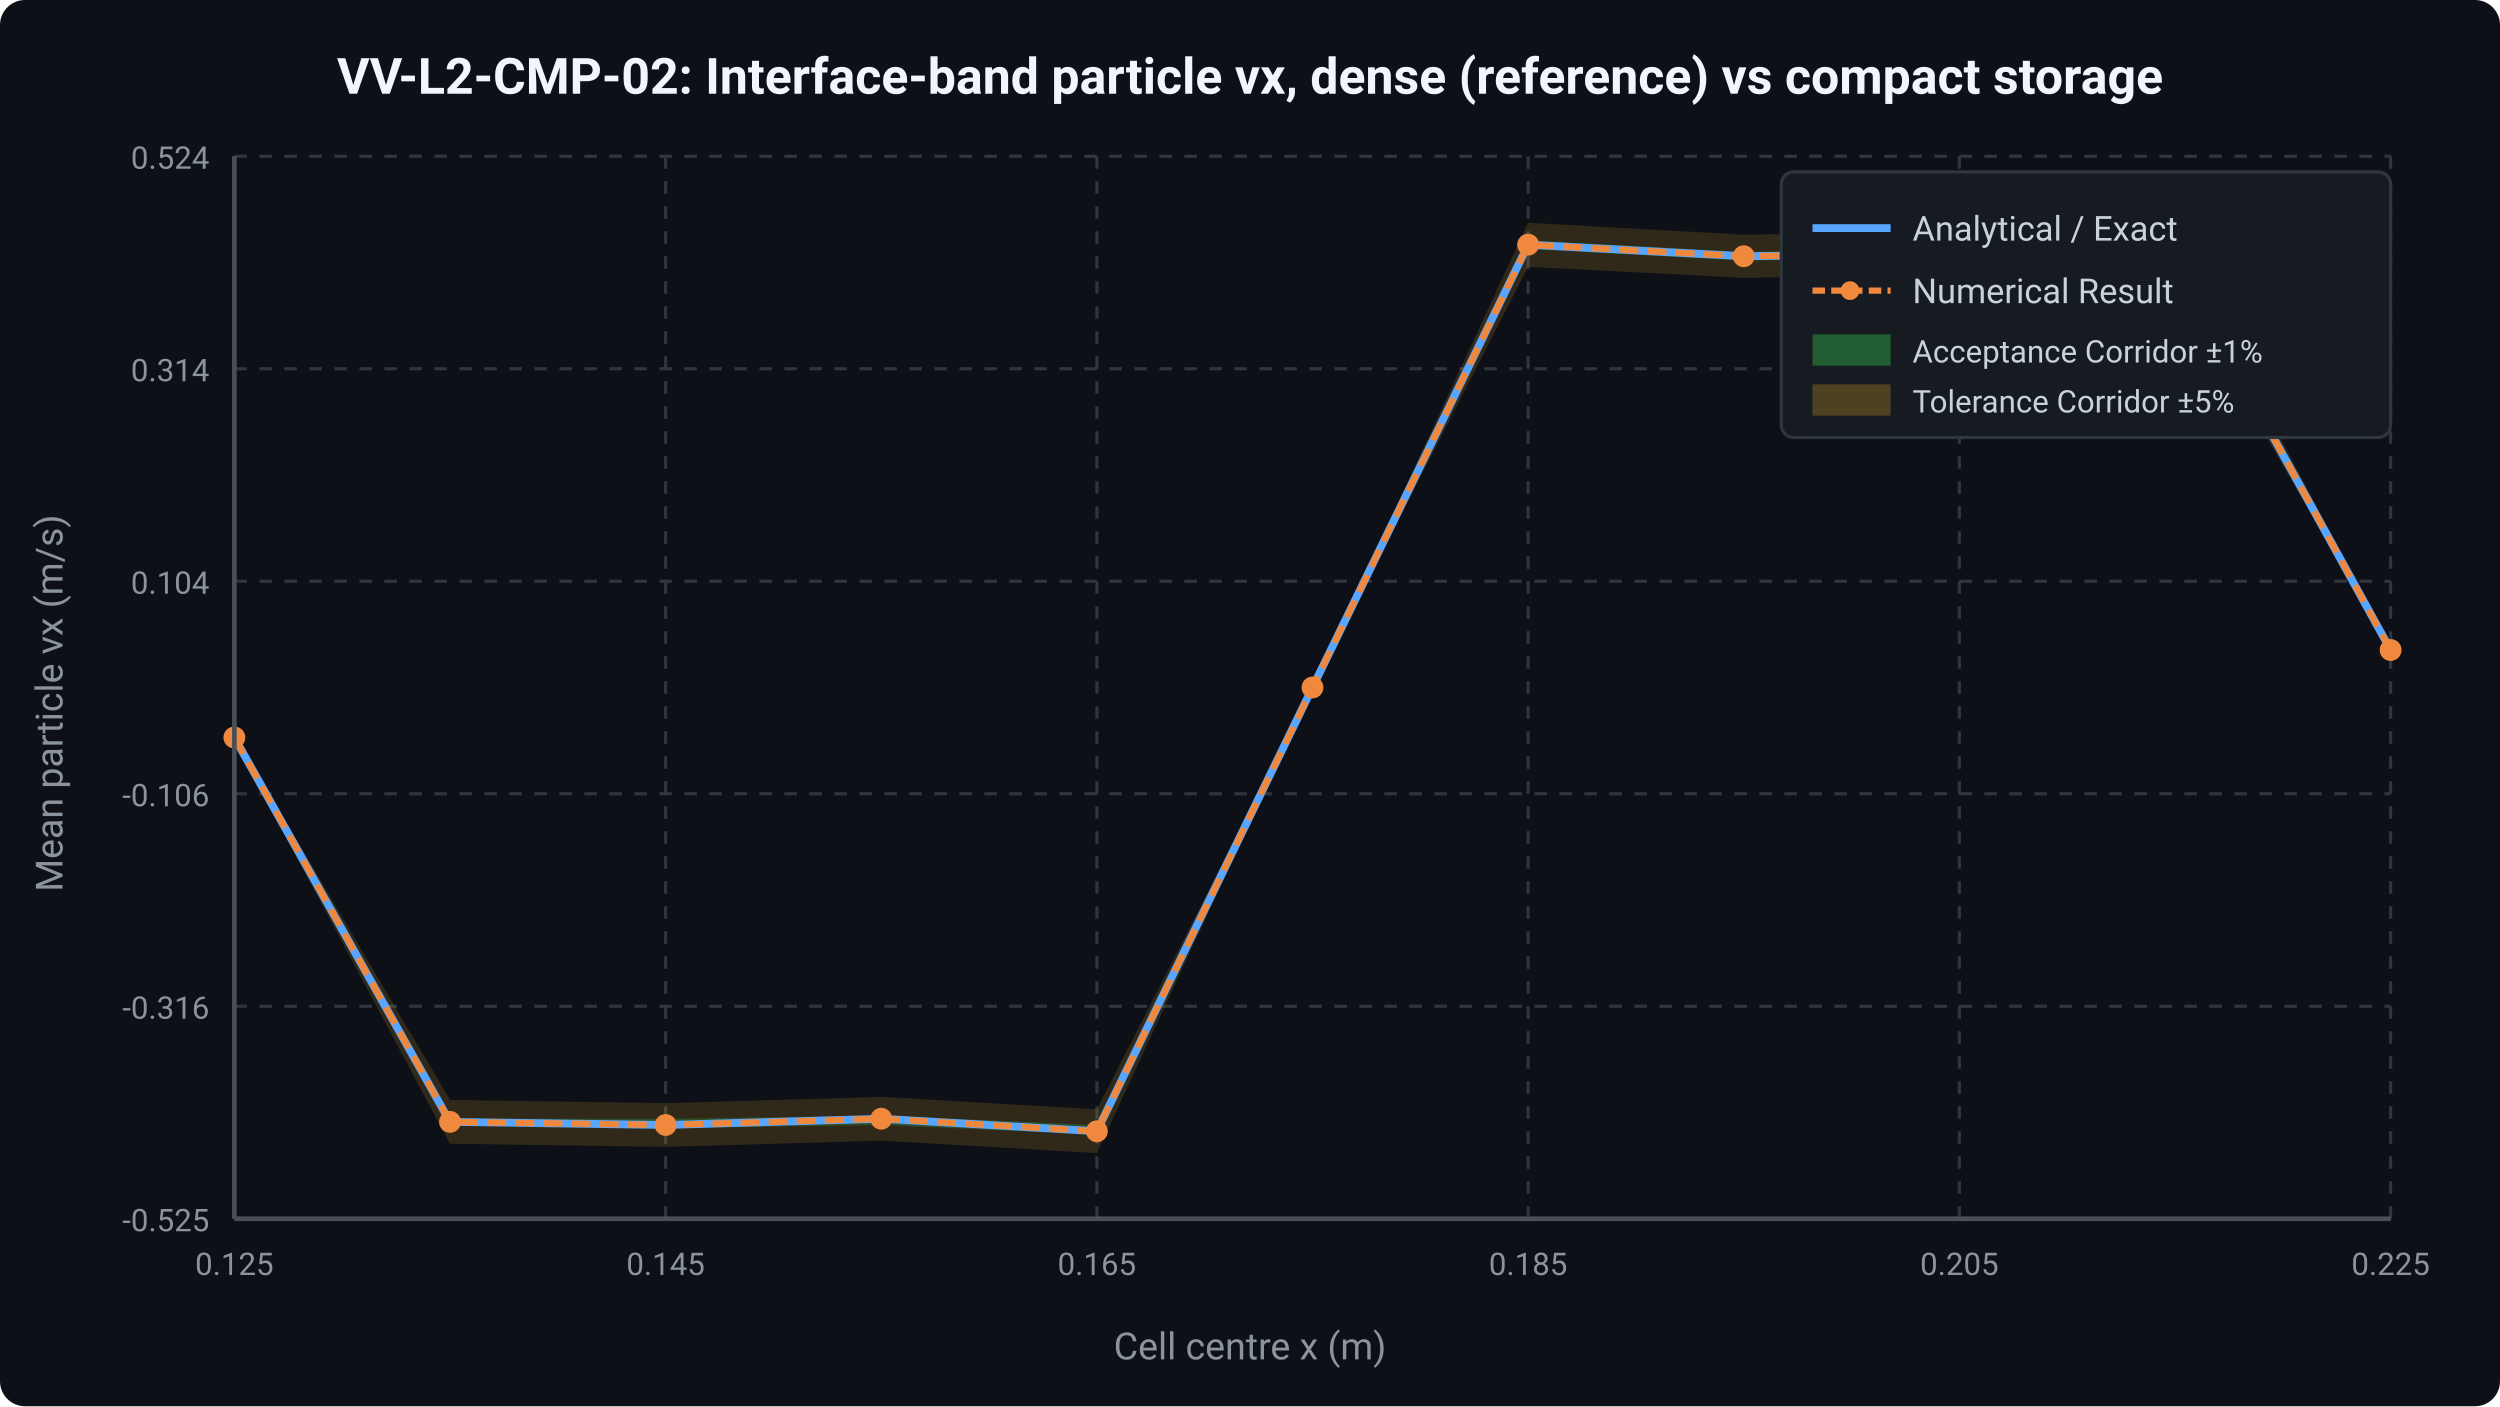
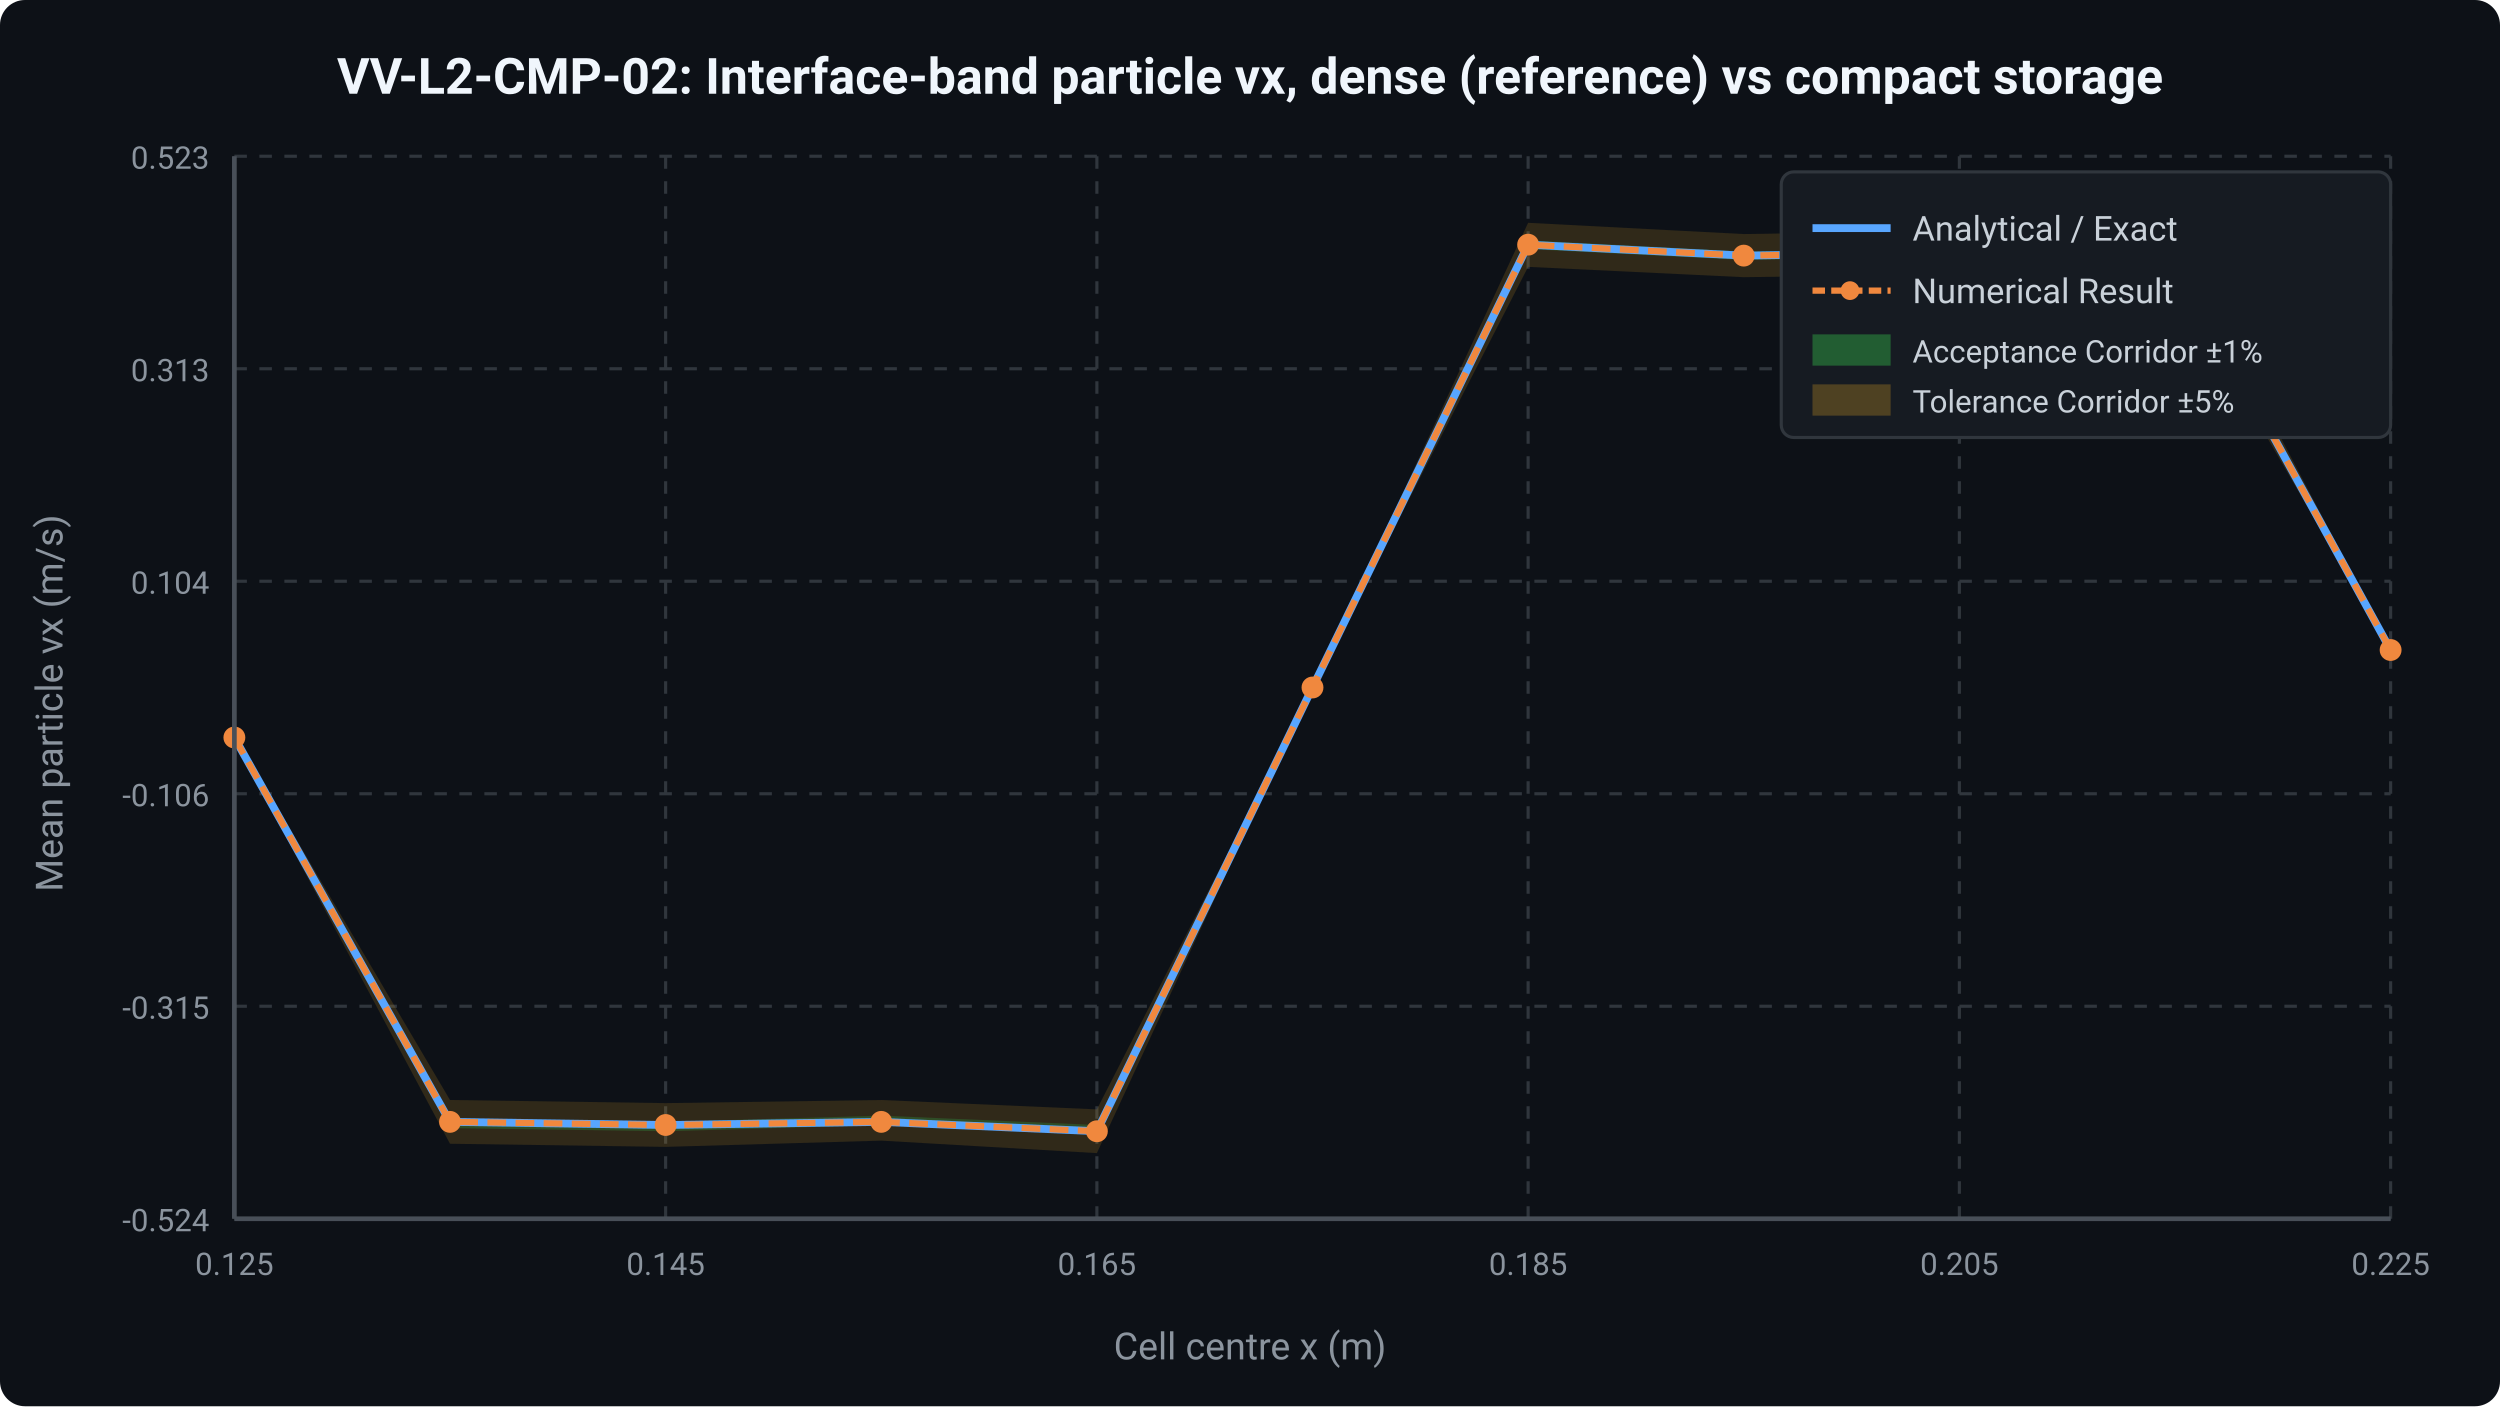
<svg xmlns="http://www.w3.org/2000/svg" viewBox="0 0 800 450" width="800" height="450">
  <style>
    text { font-family: -apple-system, BlinkMacSystemFont, 'Segoe UI', Roboto, Helvetica, Arial, sans-serif; fill: #c9d1d9; }
    .title { font-size: 16px; font-weight: 600; fill: #f0f6fc; }
    .axis-label { font-size: 12px; fill: #8b949e; }
    .tick { font-size: 10px; fill: #8b949e; }
    .grid { stroke: #30363d; stroke-width: 1; stroke-dasharray: 4,4; }
    .axis-line { stroke: #484f58; stroke-width: 1.5; }
    .exact-curve { fill: none; stroke: #58a6ff; stroke-width: 2.5; }
    .num-curve { fill: none; stroke: #f0883e; stroke-width: 2.0; stroke-dasharray: 6,3; }
    .corridor-yellow { fill: rgba(210, 153, 34, 0.18); }
    .corridor-green { fill: rgba(46, 160, 67, 0.30); }
  </style>
  <rect width="800" height="450" fill="#0d1117" rx="8" />
  <text x="400" y="30" text-anchor="middle" class="title">VV-L2-CMP-02: Interface-band particle vx, dense (reference) vs compact storage</text>
  <line x1="75" y1="390" x2="765" y2="390" class="grid" />
-   <text x="67" y="394" text-anchor="end" class="tick">-0.525</text>
+   <text x="67" y="394" text-anchor="end" class="tick">-0.524</text>
  <line x1="75" y1="322" x2="765" y2="322" class="grid" />
-   <text x="67" y="326" text-anchor="end" class="tick">-0.316</text>
+   <text x="67" y="326" text-anchor="end" class="tick">-0.315</text>
  <line x1="75" y1="254" x2="765" y2="254" class="grid" />
  <text x="67" y="258" text-anchor="end" class="tick">-0.106</text>
  <line x1="75" y1="186" x2="765" y2="186" class="grid" />
  <text x="67" y="190" text-anchor="end" class="tick">0.104</text>
  <line x1="75" y1="118" x2="765" y2="118" class="grid" />
-   <text x="67" y="122" text-anchor="end" class="tick">0.314</text>
+   <text x="67" y="122" text-anchor="end" class="tick">0.313</text>
  <line x1="75" y1="50" x2="765" y2="50" class="grid" />
-   <text x="67" y="54" text-anchor="end" class="tick">0.524</text>
+   <text x="67" y="54" text-anchor="end" class="tick">0.523</text>
  <line x1="75" y1="50" x2="75" y2="390" class="grid" />
  <text x="75" y="408" text-anchor="middle" class="tick">0.125</text>
  <line x1="213" y1="50" x2="213" y2="390" class="grid" />
  <text x="213" y="408" text-anchor="middle" class="tick">0.145</text>
  <line x1="351" y1="50" x2="351" y2="390" class="grid" />
  <text x="351" y="408" text-anchor="middle" class="tick">0.165</text>
  <line x1="489" y1="50" x2="489" y2="390" class="grid" />
  <text x="489" y="408" text-anchor="middle" class="tick">0.185</text>
  <line x1="627" y1="50" x2="627" y2="390" class="grid" />
  <text x="627" y="408" text-anchor="middle" class="tick">0.205</text>
  <line x1="765" y1="50" x2="765" y2="390" class="grid" />
  <text x="765" y="408" text-anchor="middle" class="tick">0.225</text>
-   <path class="corridor-yellow" d="M 75 237 L 144 366 L 213 367 L 282 365 L 351 369 L 420 220 L 489 71.3 L 558 75.1 L 627 74.2 L 696 76.1 L 765 207 L 765 208 L 696 89.8 L 627 88 L 558 88.9 L 489 85.4 L 420 220 L 351 355 L 282 351 L 213 353 L 144 352 L 75 235 Z" />
-   <path class="corridor-green" d="M 75 236 L 144 360 L 213 361 L 282 360 L 351 363 L 420 220 L 489 76.9 L 558 80.6 L 627 79.7 L 696 81.6 L 765 207 L 765 208 L 696 84.3 L 627 82.5 L 558 83.4 L 489 79.7 L 420 220 L 351 360 L 282 357 L 213 358 L 144 358 L 75 236 Z" />
-   <path class="exact-curve" d="M 75 236 L 144 359 L 213 360 L 282 358 L 351 362 L 420 220 L 489 78.3 L 558 82 L 627 81.1 L 696 82.9 L 765 208 " />
-   <path class="num-curve" d="M 75 236 L 144 359 L 213 360 L 282 358 L 351 362 L 420 220 L 489 78.3 L 558 82 L 627 81.1 L 696 82.9 L 765 208 " />
+   <path class="corridor-yellow" d="M 75 237 L 144 366 L 213 367 L 282 365 L 351 369 L 420 220 L 489 71.3 L 558 74.9 L 627 73.8 L 696 75.6 L 765 207 L 765 208 L 696 89.3 L 627 87.7 L 558 88.7 L 489 85.4 L 420 220 L 351 355 L 282 352 L 213 353 L 144 352 L 75 235 Z" />
+   <path class="corridor-green" d="M 75 236 L 144 361 L 213 362 L 282 360 L 351 363 L 420 220 L 489 76.9 L 558 80.5 L 627 79.3 L 696 81.1 L 765 207 L 765 208 L 696 83.8 L 627 82.1 L 558 83.2 L 489 79.7 L 420 220 L 351 360 L 282 357 L 213 359 L 144 358 L 75 236 Z" />
+   <path class="exact-curve" d="M 75 236 L 144 359 L 213 360 L 282 359 L 351 362 L 420 220 L 489 78.3 L 558 81.8 L 627 80.7 L 696 82.4 L 765 208 " />
+   <path class="num-curve" d="M 75 236 L 144 359 L 213 360 L 282 359 L 351 362 L 420 220 L 489 78.3 L 558 81.8 L 627 80.7 L 696 82.4 L 765 208 " />
  <circle cx="75" cy="236" r="3.5" fill="#f0883e" />
  <circle cx="144" cy="359" r="3.5" fill="#f0883e" />
  <circle cx="213" cy="360" r="3.5" fill="#f0883e" />
-   <circle cx="282" cy="358" r="3.5" fill="#f0883e" />
+   <circle cx="282" cy="359" r="3.5" fill="#f0883e" />
  <circle cx="351" cy="362" r="3.5" fill="#f0883e" />
  <circle cx="420" cy="220" r="3.5" fill="#f0883e" />
  <circle cx="489" cy="78.3" r="3.5" fill="#f0883e" />
-   <circle cx="558" cy="82" r="3.5" fill="#f0883e" />
-   <circle cx="627" cy="81.1" r="3.5" fill="#f0883e" />
-   <circle cx="696" cy="82.9" r="3.5" fill="#f0883e" />
+   <circle cx="558" cy="81.8" r="3.5" fill="#f0883e" />
+   <circle cx="627" cy="80.7" r="3.5" fill="#f0883e" />
+   <circle cx="696" cy="82.4" r="3.5" fill="#f0883e" />
  <circle cx="765" cy="208" r="3.5" fill="#f0883e" />
  <line x1="75" y1="390" x2="765" y2="390" class="axis-line" />
  <line x1="75" y1="50" x2="75" y2="390" class="axis-line" />
  <text x="400" y="435" text-anchor="middle" class="axis-label">Cell centre x (m)</text>
  <text x="20" y="225" text-anchor="middle" transform="rotate(-90 20 225)" class="axis-label">Mean particle vx (m/s)</text>
  <rect x="570" y="55" width="195" height="85" fill="#161b22" stroke="#30363d" rx="4" />
  <line x1="580" y1="73" x2="605" y2="73" stroke="#58a6ff" stroke-width="2.5" />
  <text x="612" y="77" font-size="11">Analytical / Exact</text>
  <line x1="580" y1="93" x2="605" y2="93" stroke="#f0883e" stroke-width="2.0" stroke-dasharray="4,2" />
  <circle cx="592" cy="93" r="3" fill="#f0883e" />
  <text x="612" y="97" font-size="11">Numerical Result</text>
  <rect x="580" y="107" width="25" height="10" fill="rgba(46,160,67,0.5)" />
  <text x="612" y="116" font-size="10">Acceptance Corridor ±1%</text>
  <rect x="580" y="123" width="25" height="10" fill="rgba(210,153,34,0.3)" />
  <text x="612" y="132" font-size="10">Tolerance Corridor ±5%</text>
</svg>
